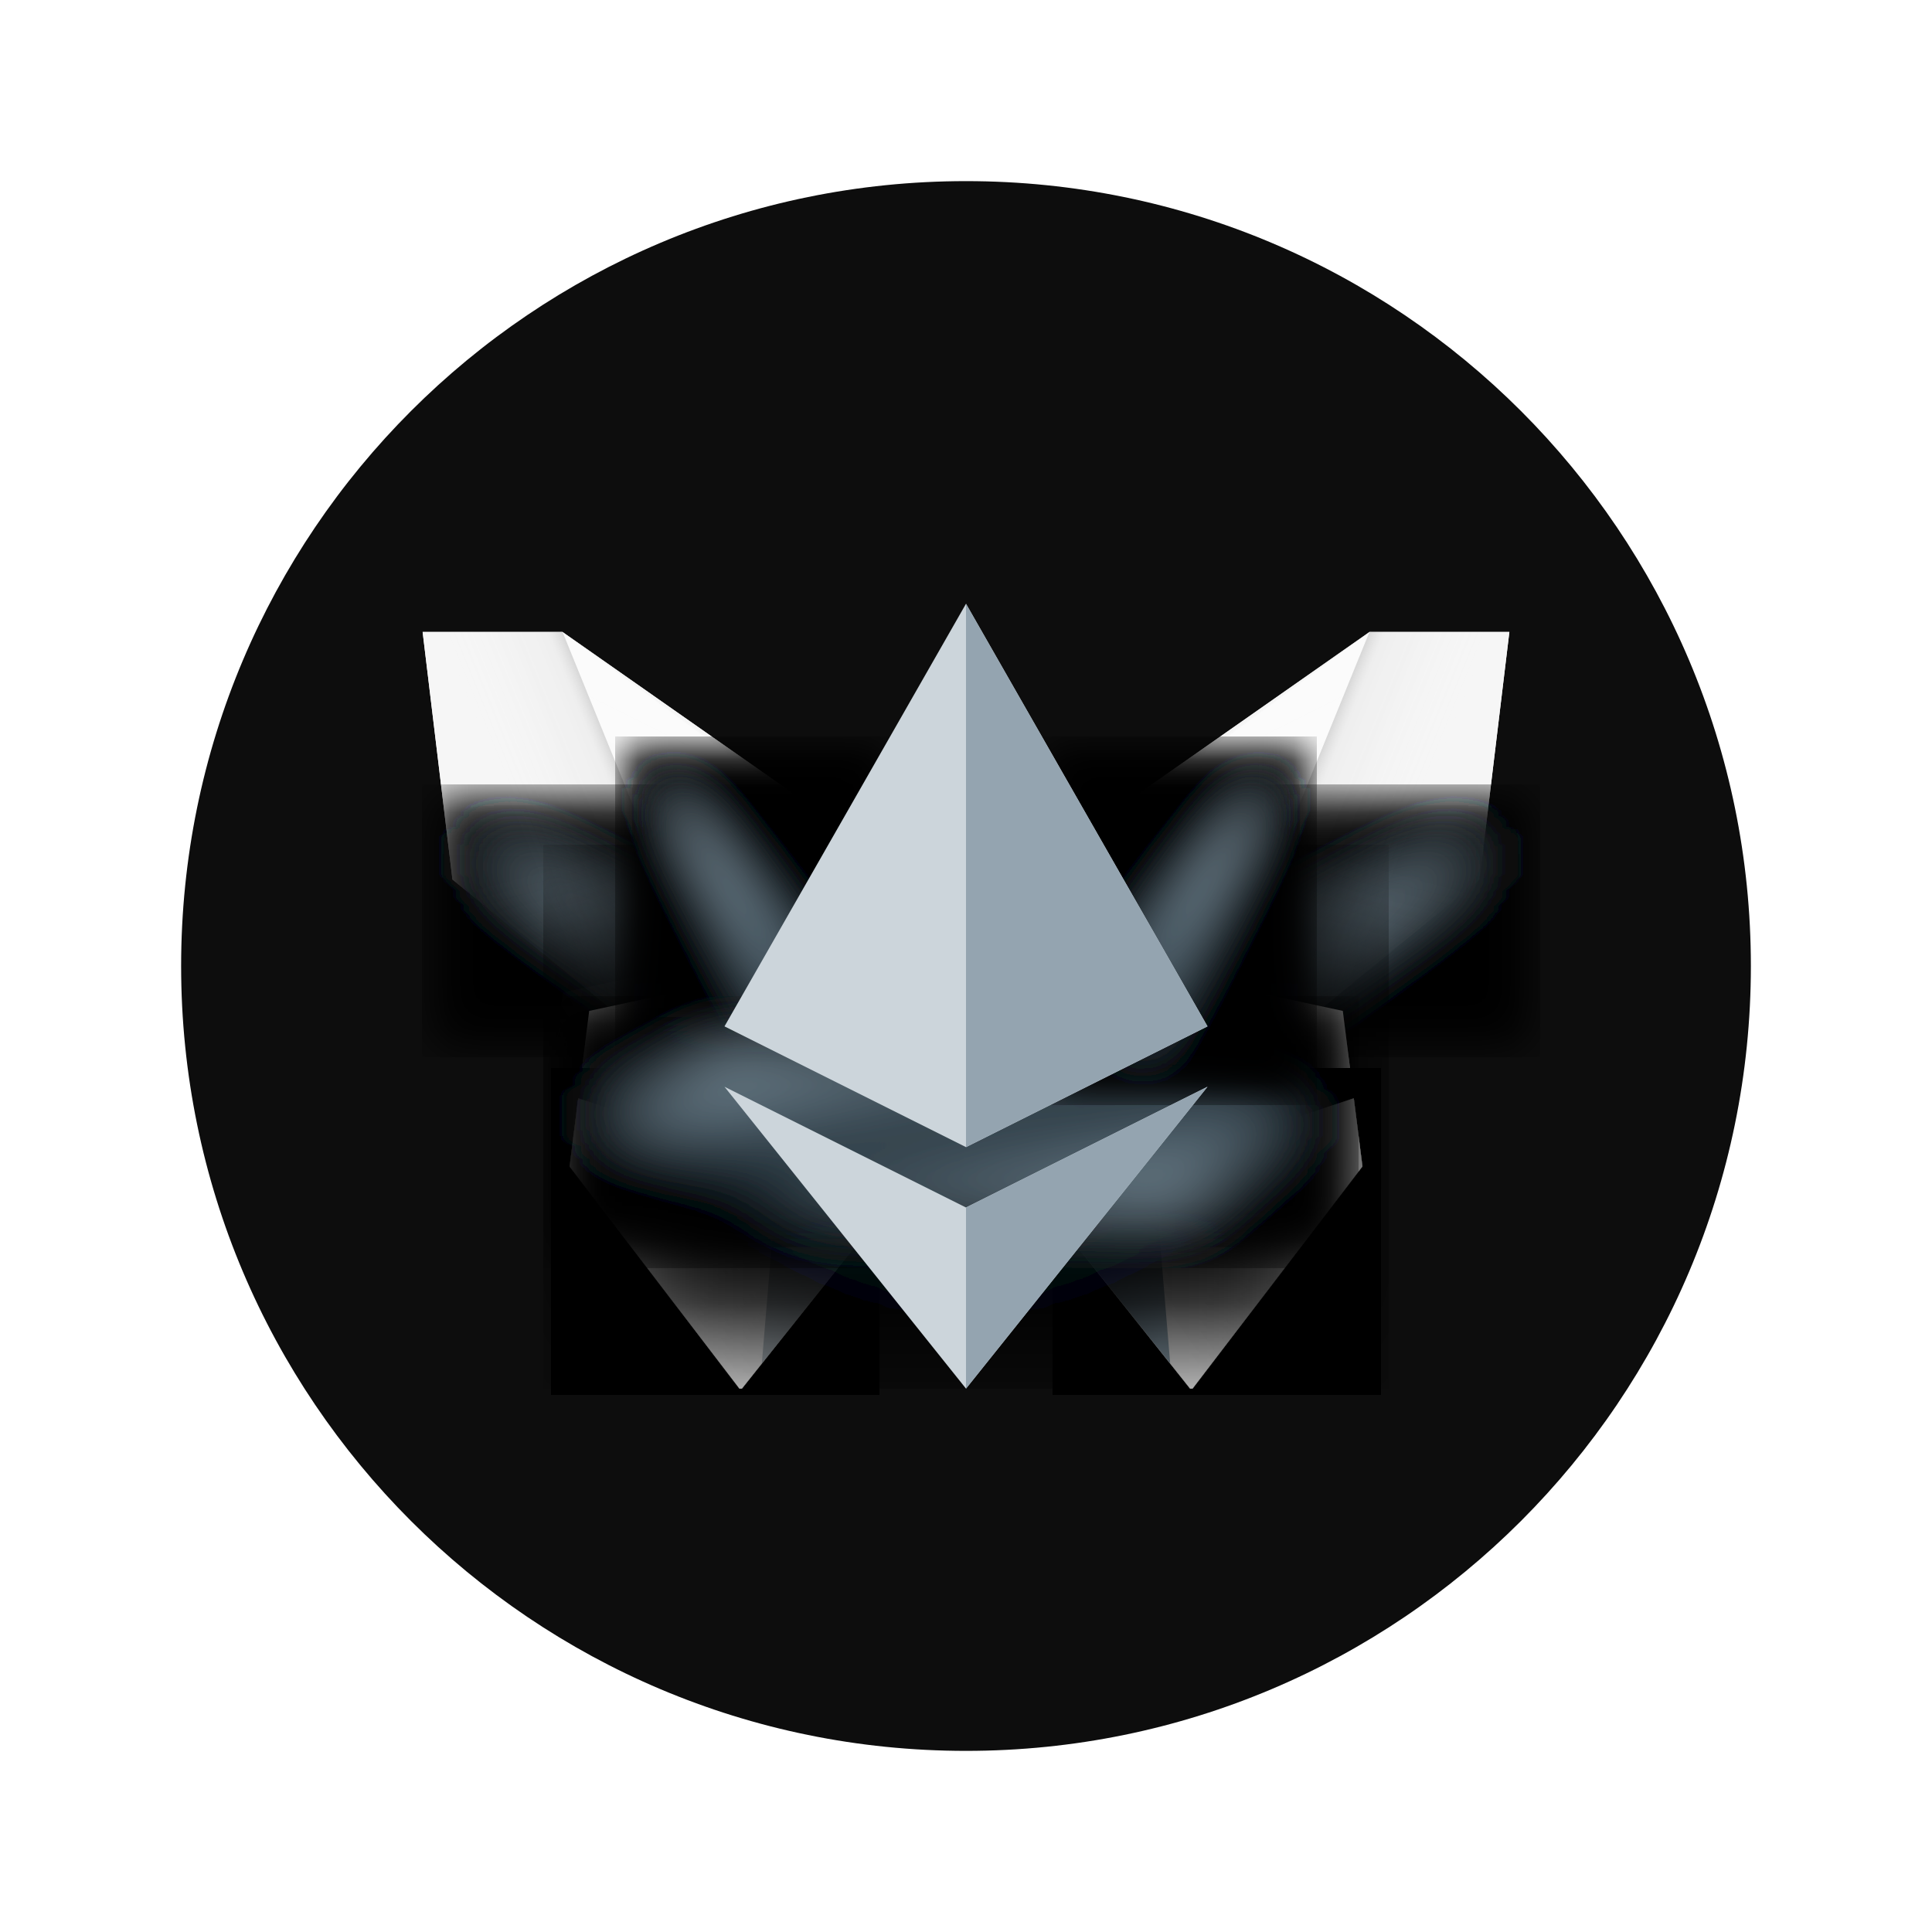
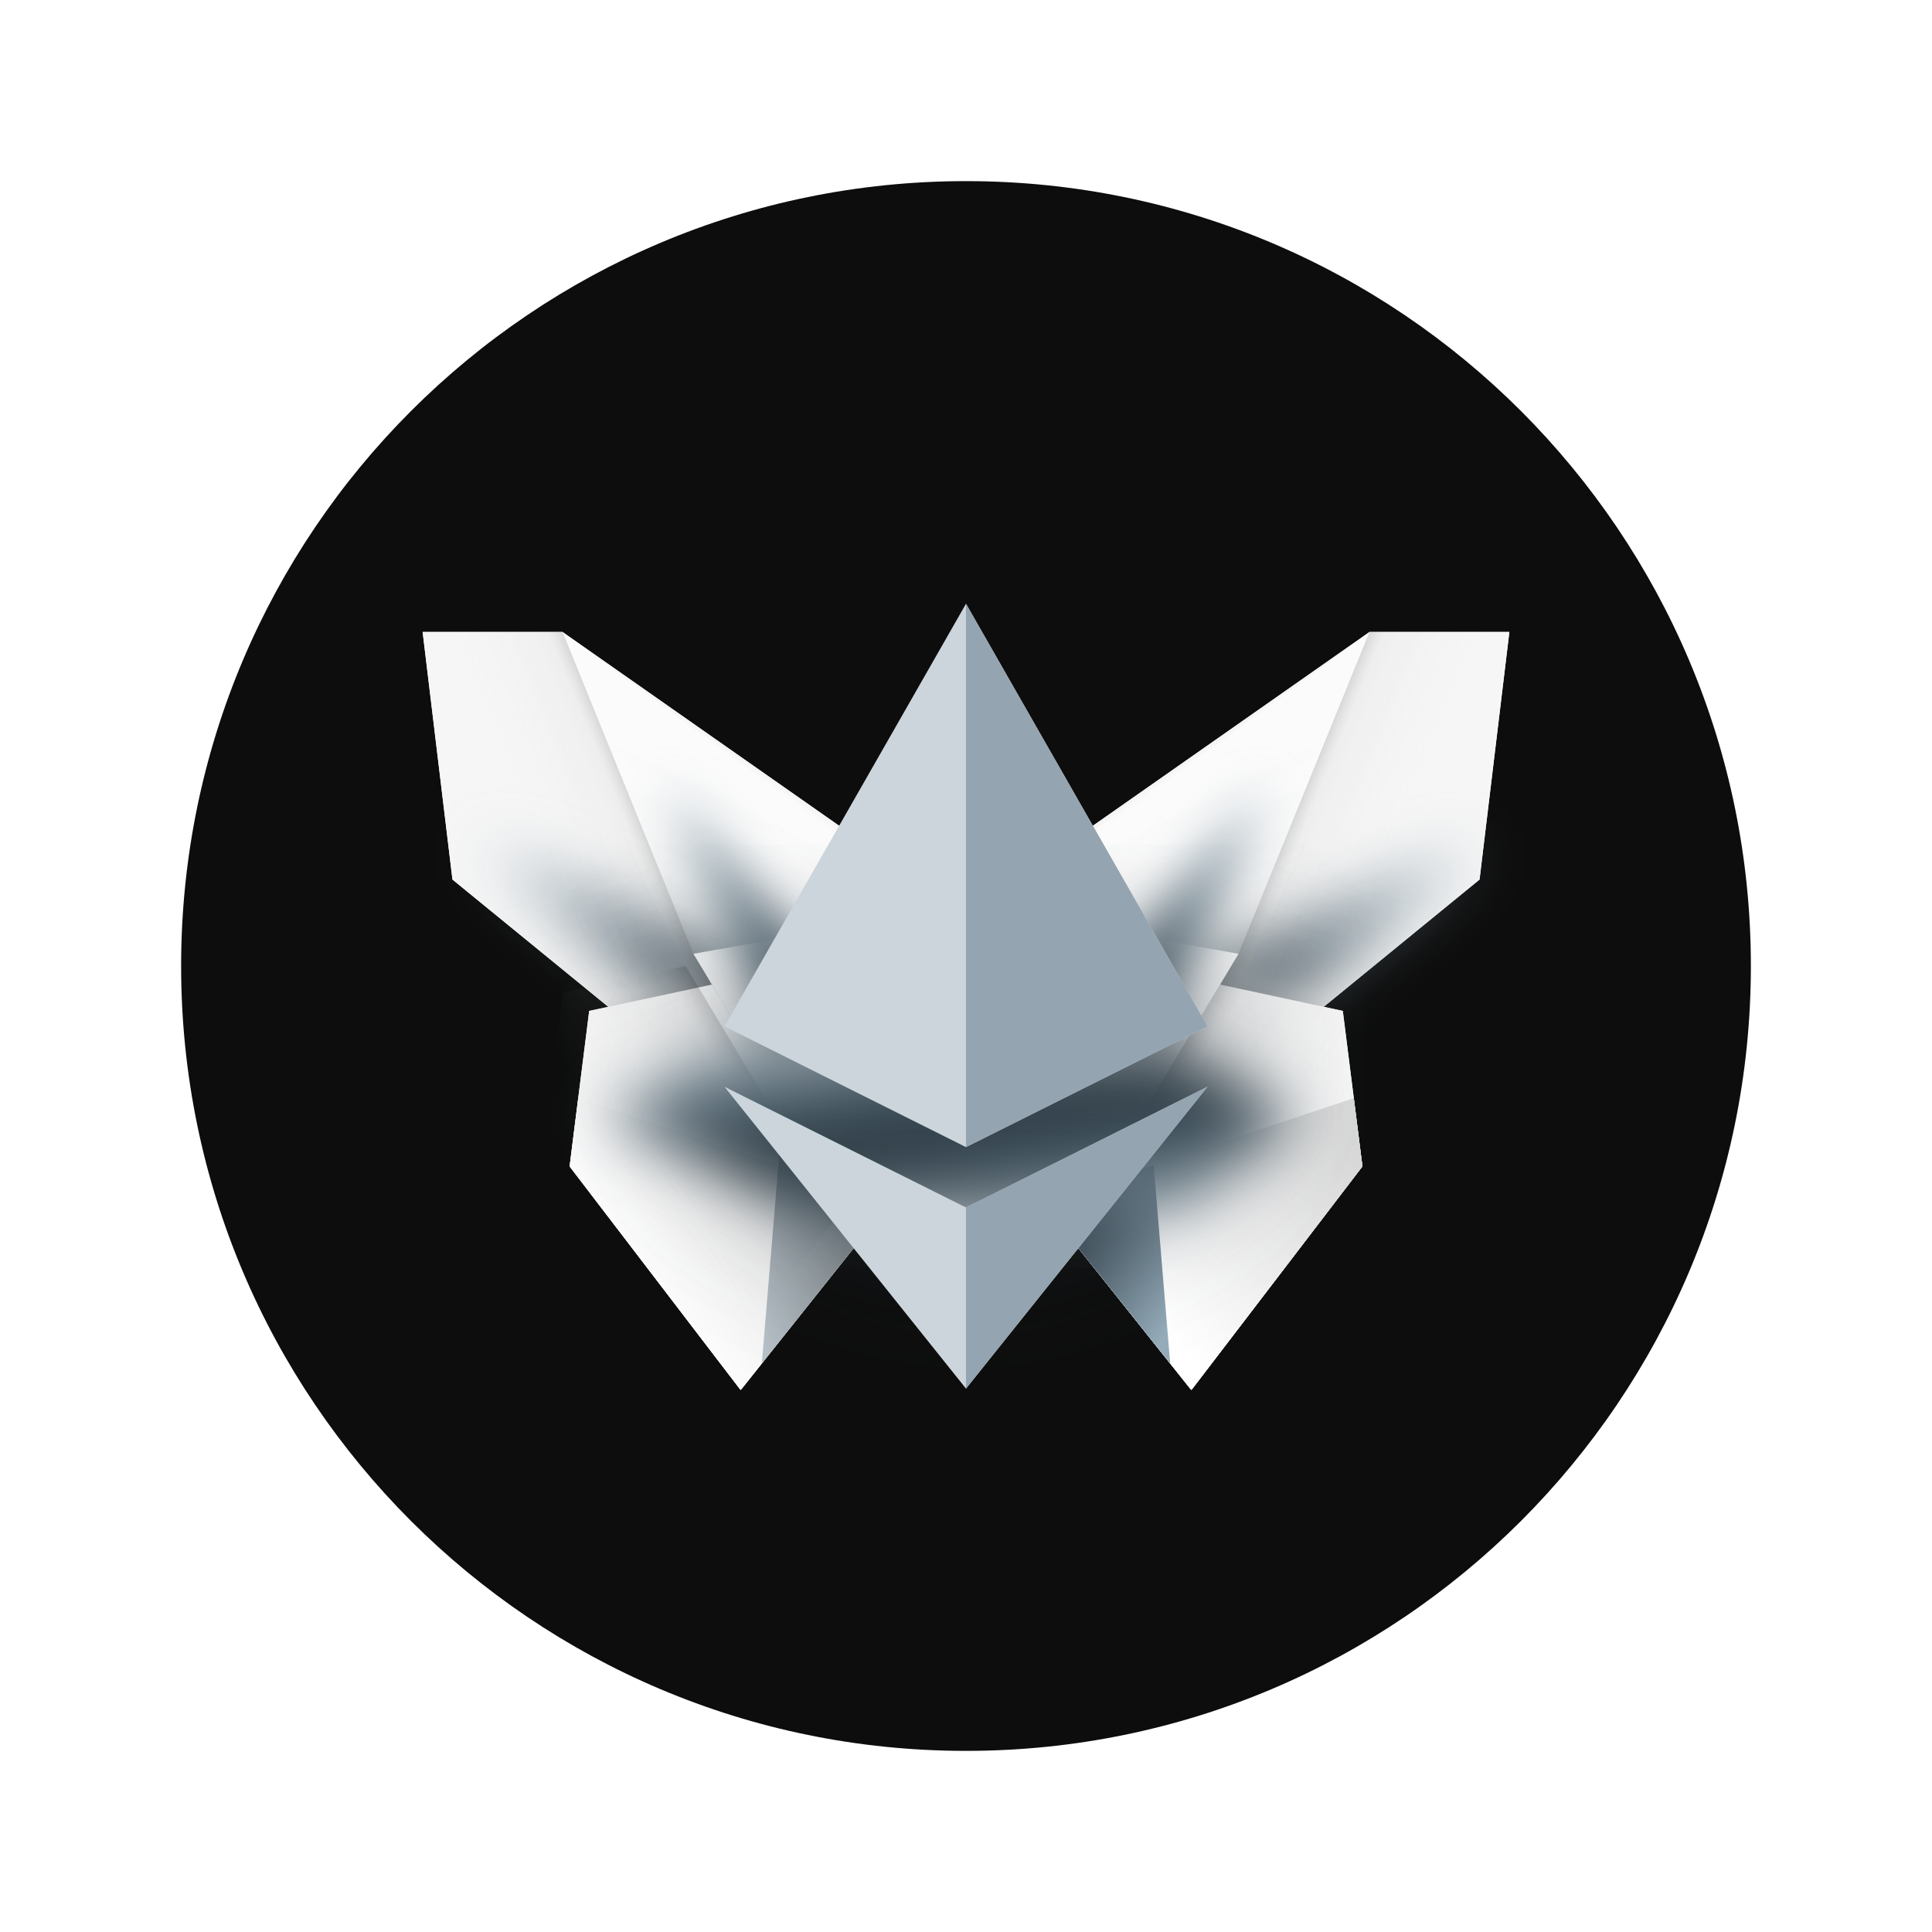
<svg xmlns="http://www.w3.org/2000/svg" width="32" height="32" viewBox="0 0 32 32" fill="none">
  <circle cx="16" cy="16" r="13" fill="#0D0D0D" />
  <path d="M16.148 15.605L16.302 15.508L16.437 15.073L16.62 14.714L22.683 10.467H25L24.506 14.568L21.925 16.676L22.241 16.744L22.566 19.319L19.732 23.024L17.787 20.58L16.957 21.447L16.576 21.97L16 21.437L15.423 21.97L15.043 21.447L14.213 20.58L12.268 23.024L9.434 19.319L9.759 16.744L10.075 16.676L7.494 14.568L7 10.467H9.317L15.38 14.714L15.562 15.073L15.698 15.508L15.852 15.605L16 16.273L16.148 15.605Z" fill="#F6F6F6" />
  <path d="M17.894 20.16L20.209 16.307L20.515 15.798L17.894 20.16Z" fill="#E4E5E6" />
  <path d="M16.62 14.714C16.445 15.044 16.438 15.073 16.438 15.073L22.636 10.502C22.636 10.502 16.708 14.656 16.62 14.714Z" fill="#FBFBFB" />
  <path d="M22.683 10.467L16.438 15.073L20.516 15.798L22.683 10.467Z" fill="#FBFBFB" />
  <path d="M24.506 14.568L25 10.467H22.683L20.515 15.798L20.209 16.307L21.925 16.676L24.506 14.568Z" fill="#F6F6F6" />
  <g filter="url(#filter0_f_14381_2361)">
    <path d="M21.5 16.5L24.5 14L19 16.5H21.5Z" fill="url(#paint0_linear_14381_2361)" />
  </g>
  <path d="M17.894 20.16L20.515 15.798L16.437 15.073L16.302 15.509L17.894 20.16Z" fill="#FBFBFB" />
  <path d="M17.894 20.16L17.894 20.16L17.735 20.425L17.787 20.581L19.732 23.024L22.566 19.319L22.241 16.744L20.209 16.307L17.894 20.16Z" fill="#F6F6F6" />
  <path d="M16.955 21.451L16.957 21.447L16.956 21.448L16.955 21.451Z" fill="#E4E5E6" />
  <path d="M14.106 20.16L11.791 16.307L11.485 15.798L14.106 20.16Z" fill="#E4E5E6" />
  <path d="M15.38 14.714C15.556 15.044 15.563 15.073 15.563 15.073L9.365 10.502C9.365 10.502 15.292 14.656 15.38 14.714Z" fill="#FBFBFB" />
  <path d="M9.317 10.467L15.562 15.073L11.484 15.798L9.317 10.467Z" fill="#FBFBFB" />
  <path d="M7.494 14.568L7 10.467H9.317L11.484 15.798L11.79 16.307L10.075 16.676L7.494 14.568Z" fill="#F6F6F6" />
  <g filter="url(#filter1_f_14381_2361)">
    <path d="M11 16.5L8 14L13.5 16.5H11Z" fill="url(#paint1_linear_14381_2361)" />
  </g>
  <path d="M14.106 20.16L11.485 15.798L15.563 15.073L15.698 15.509L14.106 20.16Z" fill="#FBFBFB" />
  <path d="M14.265 20.425L14.106 20.16L14.106 20.16L15.698 15.509L15.738 15.637L14.402 20.119L14.265 20.425Z" fill="#FBFBFB" />
  <path d="M14.106 20.16L14.106 20.16L14.265 20.425L14.213 20.581L12.268 23.024L9.435 19.319L9.759 16.744L11.791 16.307L14.106 20.16Z" fill="#F6F6F6" />
  <g filter="url(#filter2_d_14381_2361)">
    <path d="M14.265 20.426L13.762 19.587L9.577 18.192L9.435 19.32L12.249 23H12.287L14.213 20.581L14.265 20.426Z" fill="url(#paint2_linear_14381_2361)" />
  </g>
  <path d="M15.045 21.451L15.043 21.447L15.044 21.448L15.045 21.451Z" fill="#E4E5E6" />
  <path opacity="0.15" d="M21.925 16.676L20.209 16.307L20.515 15.798L22.683 10.467H25L24.506 14.568L21.925 16.676Z" fill="url(#paint3_linear_14381_2361)" />
  <path opacity="0.15" d="M17.894 20.16L17.894 20.16L17.735 20.425L17.787 20.581L19.732 23.024L22.566 19.319L22.241 16.744L20.209 16.307L17.894 20.16Z" fill="url(#paint4_linear_14381_2361)" />
  <path d="M17.735 20.426L18.238 19.587L22.423 18.192L22.566 19.32L19.751 23H19.713L17.787 20.581L17.735 20.426Z" fill="#D9D9D9" />
  <g filter="url(#filter3_d_14381_2361)">
    <path d="M18.238 19.587L22.423 18.192L22.566 19.319L19.751 23H19.713L17.787 20.58L17.735 20.425L18.238 19.587Z" fill="url(#paint5_linear_14381_2361)" />
  </g>
  <path d="M19.108 19.297L19.382 22.584L17.787 20.581L17.735 20.425L18.238 19.587L19.108 19.297Z" fill="url(#paint6_linear_14381_2361)" />
  <path opacity="0.15" d="M21.925 16.676L20.209 16.307L20.515 15.798L22.683 10.467H25L24.506 14.568L21.925 16.676Z" fill="url(#paint7_linear_14381_2361)" />
  <path opacity="0.15" d="M10.075 16.676L11.79 16.307L11.484 15.798L9.317 10.467H7L7.494 14.568L10.075 16.676Z" fill="url(#paint8_linear_14381_2361)" />
  <path opacity="0.15" d="M13.671 19.853L13.671 19.853L13.831 20.118L13.778 20.273L11.833 22.717L9 19.012L9.325 16.437L11.356 16L13.671 19.853Z" fill="url(#paint9_linear_14381_2361)" />
  <path opacity="0.5" d="M14.265 20.426L12.977 18.281L12.618 22.585L14.213 20.581L14.265 20.426Z" fill="url(#paint10_linear_14381_2361)" />
  <path opacity="0.15" d="M10.075 16.676L11.79 16.307L11.484 15.798L9.317 10.467H7L7.494 14.568L10.075 16.676Z" fill="url(#paint11_linear_14381_2361)" />
  <path opacity="0.04" d="M17.735 20.425L20.515 15.798L22.683 10.467L16.437 15.073L16.262 15.636L17.598 20.119L17.735 20.425Z" fill="url(#paint12_linear_14381_2361)" />
  <path opacity="0.04" d="M14.265 20.425L11.484 15.798L9.317 10.467L15.562 15.073L15.738 15.636L14.402 20.119L14.265 20.425Z" fill="url(#paint13_linear_14381_2361)" />
  <path opacity="0.03" d="M16.62 14.714C16.445 15.044 16.438 15.073 16.438 15.073L22.636 10.502C22.636 10.502 16.708 14.656 16.62 14.714Z" fill="url(#paint14_linear_14381_2361)" />
  <path opacity="0.03" d="M15.38 14.714C15.556 15.044 15.563 15.073 15.563 15.073L9.365 10.502C9.365 10.502 15.292 14.656 15.38 14.714Z" fill="url(#paint15_linear_14381_2361)" />
  <g filter="url(#filter4_f_14381_2361)">
    <path d="M12 17H20V18L16 20L12 18V17Z" fill="#212F38" />
  </g>
  <g filter="url(#filter5_f_14381_2361)">
    <path d="M13 17.5L11 13L14 16.5L13 17.5Z" fill="url(#paint16_linear_14381_2361)" />
  </g>
  <g filter="url(#filter6_f_14381_2361)">
    <path d="M13.5 20L10 18.5L12 17.5H19.5L21.5 18.5L19.5 20H13.5Z" fill="url(#paint17_linear_14381_2361)" />
  </g>
  <g filter="url(#filter7_f_14381_2361)">
    <path d="M19 17.5L21 13L18 16.5L19 17.5Z" fill="url(#paint18_linear_14381_2361)" />
  </g>
  <path d="M16 10L20 17L16 19L12 17L16 10Z" fill="#CCD5DB" />
  <path d="M20 17L16 10V19L20 17Z" fill="#94A4B0" />
  <path d="M12 18L16 20L20 18L16 23L12 18Z" fill="#CCD5DB" />
  <path d="M16 20V23L20 18L16 20Z" fill="#94A4B0" />
  <defs>
-     <filter id="filter0_f_14381_2361" x="18" y="13" width="7.5" height="4.5" filterUnits="userSpaceOnUse" colorInterpolationFilters="sRGB">
-       <feFlood floodOpacity="0" result="BackgroundImageFix" />
+     <filter id="filter0_f_14381_2361" x="18" y="13" width="7.5" height="4.5" filterUnits="userSpaceOnUse" color-interpolation-filters="sRGB">
+       <feFlood flood-opacity="0" result="BackgroundImageFix" />
      <feBlend mode="normal" in="SourceGraphic" in2="BackgroundImageFix" result="shape" />
      <feGaussianBlur stdDeviation="0.5" result="effect1_foregroundBlur_14381_2361" />
    </filter>
-     <filter id="filter1_f_14381_2361" x="7" y="13" width="7.5" height="4.5" filterUnits="userSpaceOnUse" colorInterpolationFilters="sRGB">
-       <feFlood floodOpacity="0" result="BackgroundImageFix" />
+     <filter id="filter1_f_14381_2361" x="7" y="13" width="7.5" height="4.5" filterUnits="userSpaceOnUse" color-interpolation-filters="sRGB">
+       <feFlood flood-opacity="0" result="BackgroundImageFix" />
      <feBlend mode="normal" in="SourceGraphic" in2="BackgroundImageFix" result="shape" />
      <feGaussianBlur stdDeviation="0.5" result="effect1_foregroundBlur_14381_2361" />
    </filter>
-     <filter id="filter2_d_14381_2361" x="9.135" y="17.692" width="5.431" height="5.408" filterUnits="userSpaceOnUse" colorInterpolationFilters="sRGB">
-       <feFlood floodOpacity="0" result="BackgroundImageFix" />
+     <filter id="filter2_d_14381_2361" x="9.135" y="17.692" width="5.431" height="5.408" filterUnits="userSpaceOnUse" color-interpolation-filters="sRGB">
+       <feFlood flood-opacity="0" result="BackgroundImageFix" />
      <fe-colorMatrix in="SourceAlpha" type="matrix" values="0 0 0 0 0 0 0 0 0 0 0 0 0 0 0 0 0 0 127 0" result="hardAlpha" />
      <feOffset dy="-0.2" />
      <feGaussianBlur stdDeviation="0.15" />
      <feComposite in2="hardAlpha" operator="out" />
      <fe-colorMatrix type="matrix" values="0 0 0 0 0.141 0 0 0 0 0.196 0 0 0 0 0.231 0 0 0 1 0" />
      <feBlend mode="normal" in2="BackgroundImageFix" result="effect1_dropShadow_14381_2361" />
      <feBlend mode="normal" in="SourceGraphic" in2="effect1_dropShadow_14381_2361" result="shape" />
    </filter>
-     <filter id="filter3_d_14381_2361" x="17.435" y="17.692" width="5.431" height="5.408" filterUnits="userSpaceOnUse" colorInterpolationFilters="sRGB">
-       <feFlood floodOpacity="0" result="BackgroundImageFix" />
+     <filter id="filter3_d_14381_2361" x="17.435" y="17.692" width="5.431" height="5.408" filterUnits="userSpaceOnUse" color-interpolation-filters="sRGB">
+       <feFlood flood-opacity="0" result="BackgroundImageFix" />
      <fe-colorMatrix in="SourceAlpha" type="matrix" values="0 0 0 0 0 0 0 0 0 0 0 0 0 0 0 0 0 0 127 0" result="hardAlpha" />
      <feOffset dy="-0.2" />
      <feGaussianBlur stdDeviation="0.15" />
      <feComposite in2="hardAlpha" operator="out" />
      <fe-colorMatrix type="matrix" values="0 0 0 0 0.141 0 0 0 0 0.196 0 0 0 0 0.231 0 0 0 1 0" />
      <feBlend mode="normal" in2="BackgroundImageFix" result="effect1_dropShadow_14381_2361" />
      <feBlend mode="normal" in="SourceGraphic" in2="effect1_dropShadow_14381_2361" result="shape" />
    </filter>
-     <filter id="filter4_f_14381_2361" x="9" y="14" width="14" height="9" filterUnits="userSpaceOnUse" colorInterpolationFilters="sRGB">
-       <feFlood floodOpacity="0" result="BackgroundImageFix" />
+     <filter id="filter4_f_14381_2361" x="9" y="14" width="14" height="9" filterUnits="userSpaceOnUse" color-interpolation-filters="sRGB">
+       <feFlood flood-opacity="0" result="BackgroundImageFix" />
      <feBlend mode="normal" in="SourceGraphic" in2="BackgroundImageFix" result="shape" />
      <feGaussianBlur stdDeviation="1.5" result="effect1_foregroundBlur_14381_2361" />
    </filter>
-     <filter id="filter5_f_14381_2361" x="10.2" y="12.2" width="4.6" height="6.1" filterUnits="userSpaceOnUse" colorInterpolationFilters="sRGB">
-       <feFlood floodOpacity="0" result="BackgroundImageFix" />
+     <filter id="filter5_f_14381_2361" x="10.2" y="12.2" width="4.6" height="6.1" filterUnits="userSpaceOnUse" color-interpolation-filters="sRGB">
+       <feFlood flood-opacity="0" result="BackgroundImageFix" />
      <feBlend mode="normal" in="SourceGraphic" in2="BackgroundImageFix" result="shape" />
      <feGaussianBlur stdDeviation="0.4" result="effect1_foregroundBlur_14381_2361" />
    </filter>
-     <filter id="filter6_f_14381_2361" x="9" y="16.5" width="13.5" height="4.5" filterUnits="userSpaceOnUse" colorInterpolationFilters="sRGB">
-       <feFlood floodOpacity="0" result="BackgroundImageFix" />
+     <filter id="filter6_f_14381_2361" x="9" y="16.5" width="13.5" height="4.5" filterUnits="userSpaceOnUse" color-interpolation-filters="sRGB">
+       <feFlood flood-opacity="0" result="BackgroundImageFix" />
      <feBlend mode="normal" in="SourceGraphic" in2="BackgroundImageFix" result="shape" />
      <feGaussianBlur stdDeviation="0.5" result="effect1_foregroundBlur_14381_2361" />
    </filter>
-     <filter id="filter7_f_14381_2361" x="17.2" y="12.2" width="4.6" height="6.1" filterUnits="userSpaceOnUse" colorInterpolationFilters="sRGB">
-       <feFlood floodOpacity="0" result="BackgroundImageFix" />
+     <filter id="filter7_f_14381_2361" x="17.2" y="12.2" width="4.6" height="6.1" filterUnits="userSpaceOnUse" color-interpolation-filters="sRGB">
+       <feFlood flood-opacity="0" result="BackgroundImageFix" />
      <feBlend mode="normal" in="SourceGraphic" in2="BackgroundImageFix" result="shape" />
      <feGaussianBlur stdDeviation="0.4" result="effect1_foregroundBlur_14381_2361" />
    </filter>
    <linearGradient id="paint0_linear_14381_2361" x1="19.5" y1="17" x2="24.5" y2="14" gradientUnits="userSpaceOnUse">
      <stop stop-color="#212F38" />
      <stop offset="1" stop-color="#96ACBA" />
    </linearGradient>
    <linearGradient id="paint1_linear_14381_2361" x1="15.333" y1="15.944" x2="13.947" y2="11.941" gradientUnits="userSpaceOnUse">
      <stop stop-color="#212F38" />
      <stop offset="1" stop-color="#96ACBA" />
    </linearGradient>
    <linearGradient id="paint2_linear_14381_2361" x1="14.2" y1="19" x2="10.7" y2="21.5" gradientUnits="userSpaceOnUse">
      <stop stop-color="#D9D9D9" />
      <stop offset="1" stop-color="white" />
    </linearGradient>
    <linearGradient id="paint3_linear_14381_2361" x1="27.607" y1="15.425" x2="21.611" y2="12.983" gradientUnits="userSpaceOnUse">
      <stop offset="0.699" stop-color="white" stop-opacity="0" />
      <stop offset="0.958" stop-color="#878787" stop-opacity="0.468" />
      <stop offset="1" />
    </linearGradient>
    <linearGradient id="paint4_linear_14381_2361" x1="23.004" y1="21.14" x2="18.853" y2="18.556" gradientUnits="userSpaceOnUse">
      <stop offset="0.482" stop-color="white" stop-opacity="0" />
      <stop offset="0.927" stop-color="#878787" stop-opacity="0.468" />
      <stop offset="1" />
    </linearGradient>
    <linearGradient id="paint5_linear_14381_2361" x1="22.5" y1="19" x2="19" y2="21.5" gradientUnits="userSpaceOnUse">
      <stop stop-color="#D9D9D9" />
      <stop offset="1" stop-color="white" />
    </linearGradient>
    <linearGradient id="paint6_linear_14381_2361" x1="19.931" y1="21.854" x2="17.224" y2="20.073" gradientUnits="userSpaceOnUse">
      <stop offset="0.12" stop-color="#96ACBA" />
      <stop offset="1" stop-color="#212F38" />
    </linearGradient>
    <linearGradient id="paint7_linear_14381_2361" x1="23.576" y1="10.866" x2="21.909" y2="17.122" gradientUnits="userSpaceOnUse">
      <stop offset="0.547" stop-color="white" stop-opacity="0" />
      <stop offset="0.909" stop-color="#878787" stop-opacity="0.468" />
      <stop offset="0.968" />
    </linearGradient>
    <linearGradient id="paint8_linear_14381_2361" x1="4.393" y1="15.425" x2="10.389" y2="12.983" gradientUnits="userSpaceOnUse">
      <stop offset="0.699" stop-color="white" stop-opacity="0" />
      <stop offset="0.958" stop-color="#878787" stop-opacity="0.468" />
      <stop offset="1" />
    </linearGradient>
    <linearGradient id="paint9_linear_14381_2361" x1="8.562" y1="20.833" x2="12.713" y2="18.249" gradientUnits="userSpaceOnUse">
      <stop offset="0.482" stop-color="white" stop-opacity="0" />
      <stop offset="0.927" stop-color="#878787" stop-opacity="0.468" />
      <stop offset="1" />
    </linearGradient>
    <linearGradient id="paint10_linear_14381_2361" x1="14" y1="20.5" x2="11.595" y2="21.338" gradientUnits="userSpaceOnUse">
      <stop stop-color="#212F38" />
      <stop offset="1" stop-color="#96ACBA" />
    </linearGradient>
    <linearGradient id="paint11_linear_14381_2361" x1="8.424" y1="10.866" x2="10.091" y2="17.122" gradientUnits="userSpaceOnUse">
      <stop offset="0.547" stop-color="white" stop-opacity="0" />
      <stop offset="0.909" stop-color="#878787" stop-opacity="0.468" />
      <stop offset="0.968" />
    </linearGradient>
    <linearGradient id="paint12_linear_14381_2361" x1="18.93" y1="12.887" x2="21.279" y2="17.59" gradientUnits="userSpaceOnUse">
      <stop stop-color="white" stop-opacity="0" />
      <stop offset="1" />
    </linearGradient>
    <linearGradient id="paint13_linear_14381_2361" x1="13.07" y1="12.887" x2="10.72" y2="17.59" gradientUnits="userSpaceOnUse">
      <stop stop-color="white" stop-opacity="0" />
      <stop offset="1" />
    </linearGradient>
    <linearGradient id="paint14_linear_14381_2361" x1="19.787" y1="13.141" x2="19.494" y2="12.727" gradientUnits="userSpaceOnUse">
      <stop offset="0.043" stop-color="white" stop-opacity="0" />
      <stop offset="0.865" stop-color="#878787" stop-opacity="0.468" />
      <stop offset="1" />
    </linearGradient>
    <linearGradient id="paint15_linear_14381_2361" x1="12.214" y1="13.141" x2="12.507" y2="12.727" gradientUnits="userSpaceOnUse">
      <stop offset="0.043" stop-color="white" stop-opacity="0" />
      <stop offset="0.865" stop-color="#878787" stop-opacity="0.468" />
      <stop offset="1" />
    </linearGradient>
    <linearGradient id="paint16_linear_14381_2361" x1="15" y1="16.5" x2="11" y2="13" gradientUnits="userSpaceOnUse">
      <stop stop-color="#212F38" />
      <stop offset="1" stop-color="#96ACBA" />
    </linearGradient>
    <linearGradient id="paint17_linear_14381_2361" x1="25.333" y1="19.444" x2="24.61" y2="15.08" gradientUnits="userSpaceOnUse">
      <stop stop-color="#96ACBA" />
      <stop offset="0.525" stop-color="#212F38" />
      <stop offset="1" stop-color="#96ACBA" />
    </linearGradient>
    <linearGradient id="paint18_linear_14381_2361" x1="17" y1="16.5" x2="21" y2="13" gradientUnits="userSpaceOnUse">
      <stop stop-color="#212F38" />
      <stop offset="1" stop-color="#96ACBA" />
    </linearGradient>
  </defs>
</svg>
